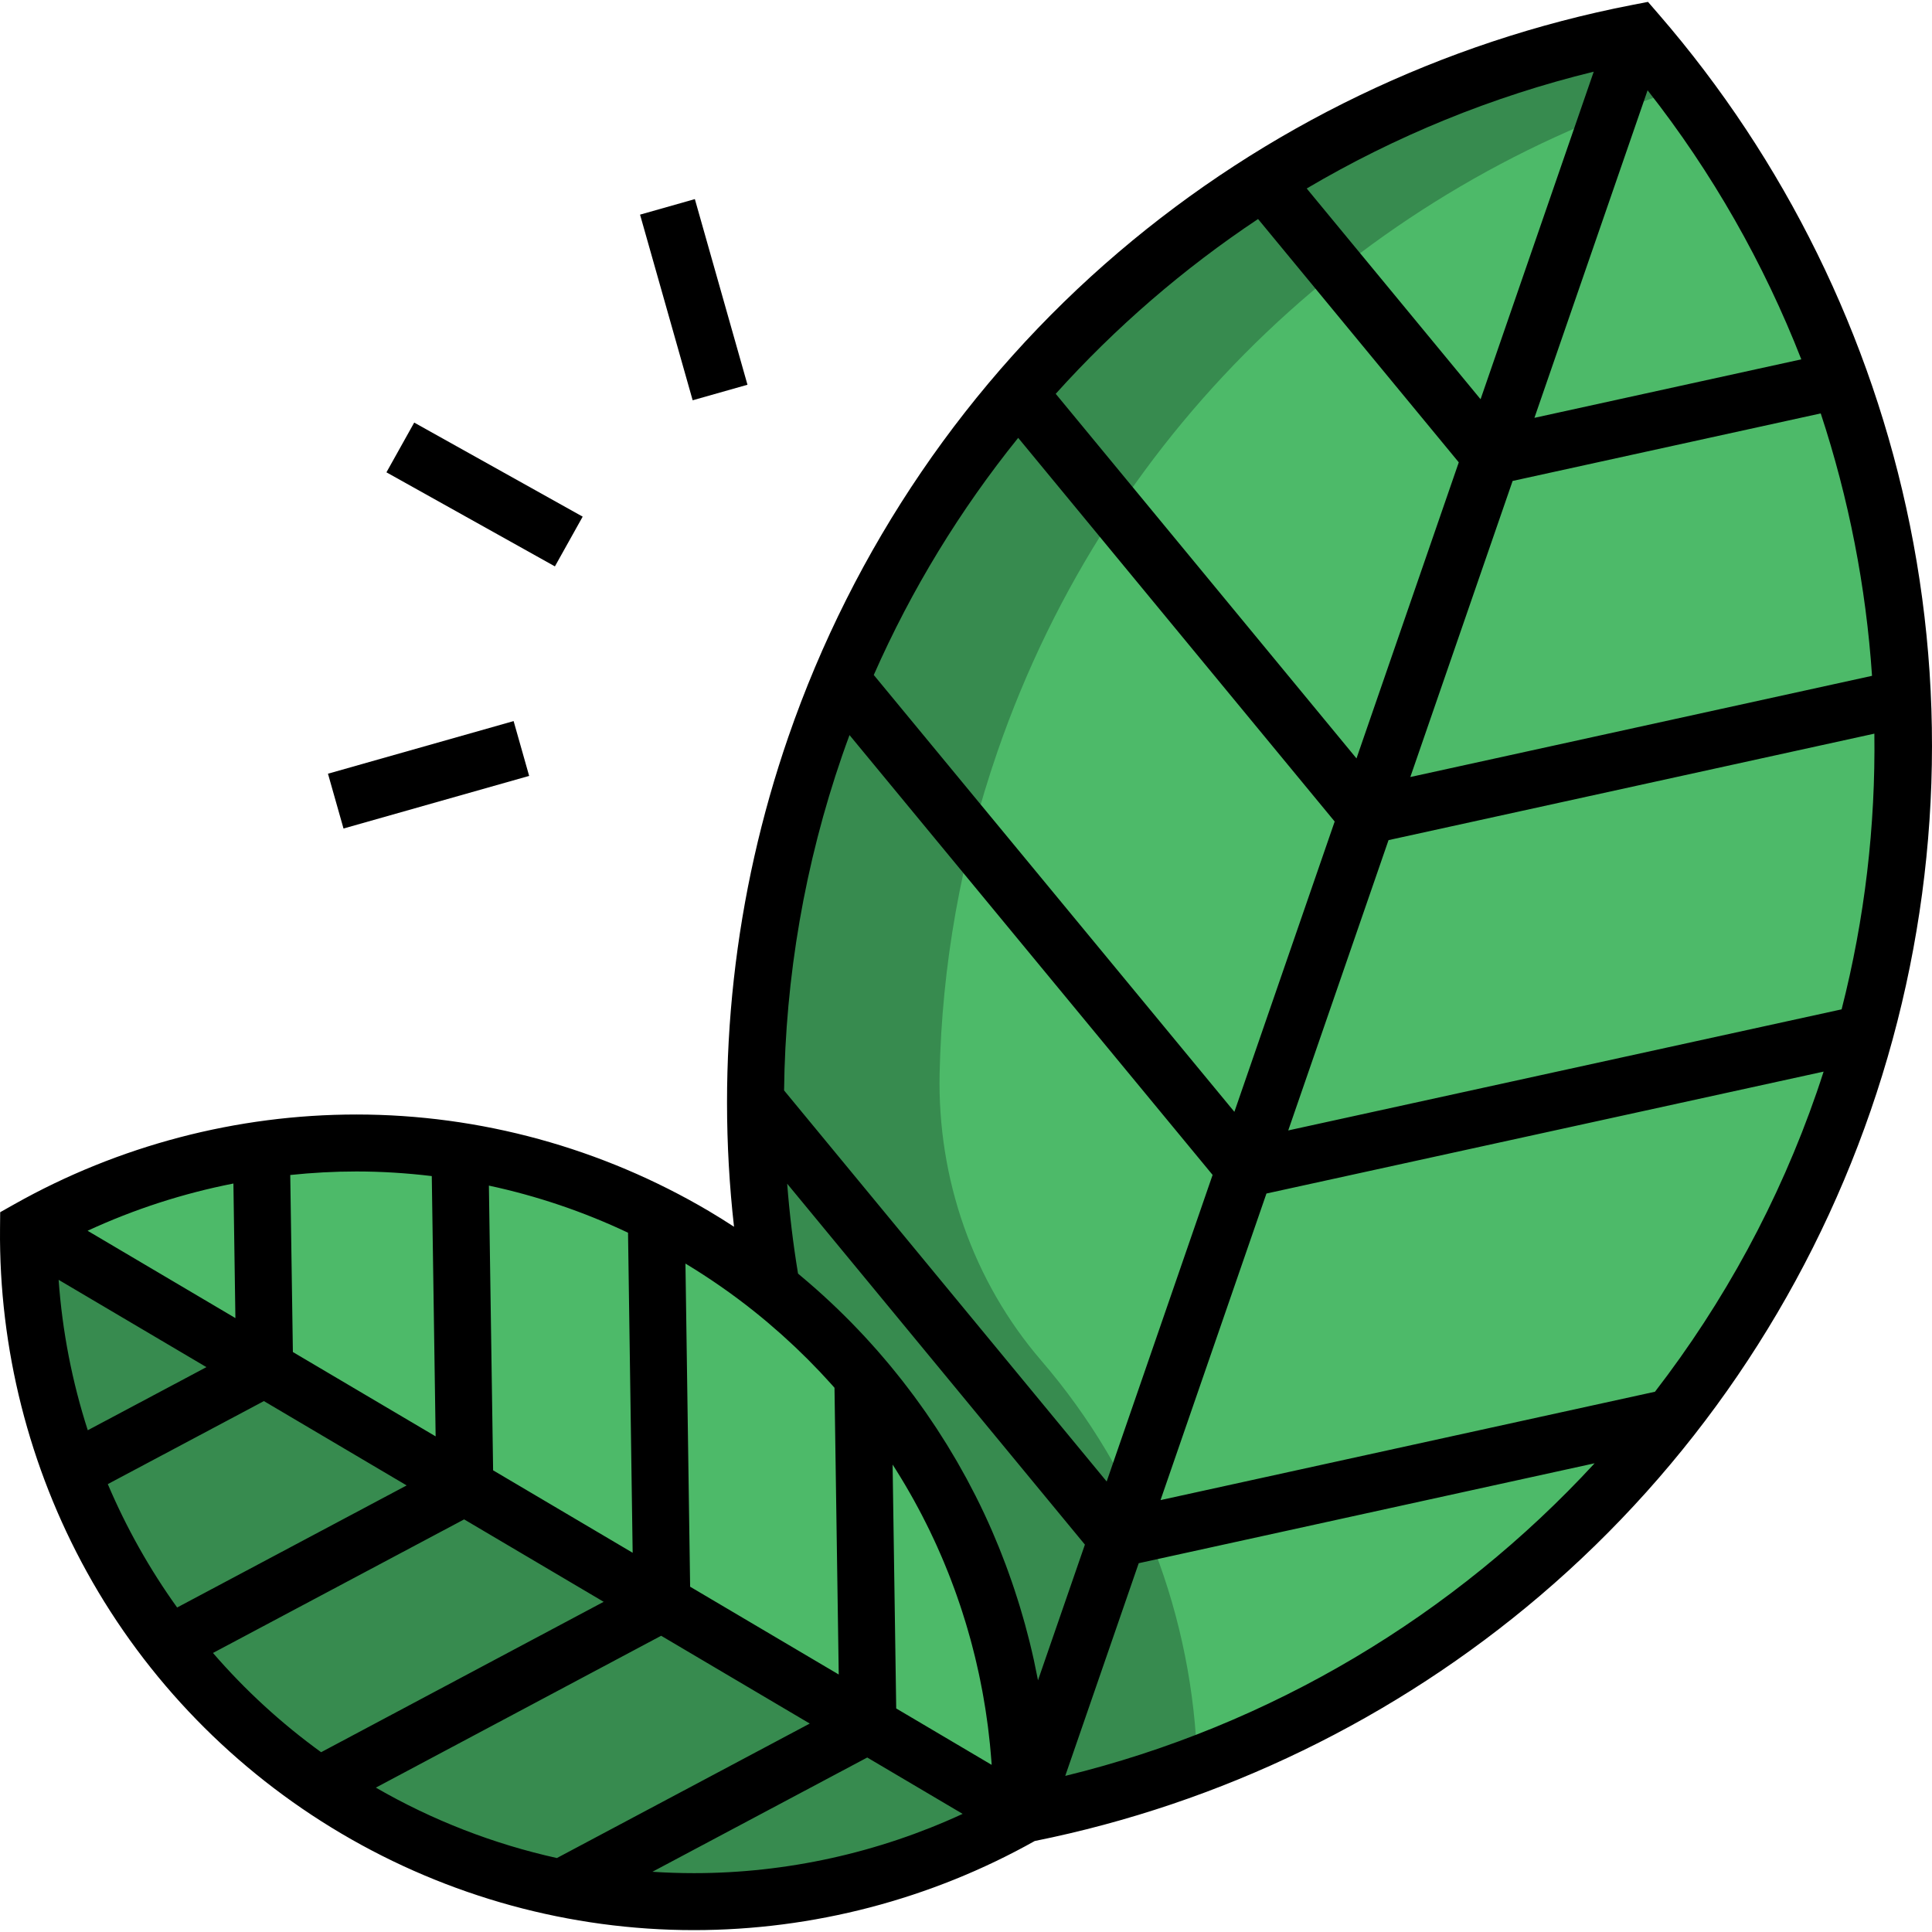
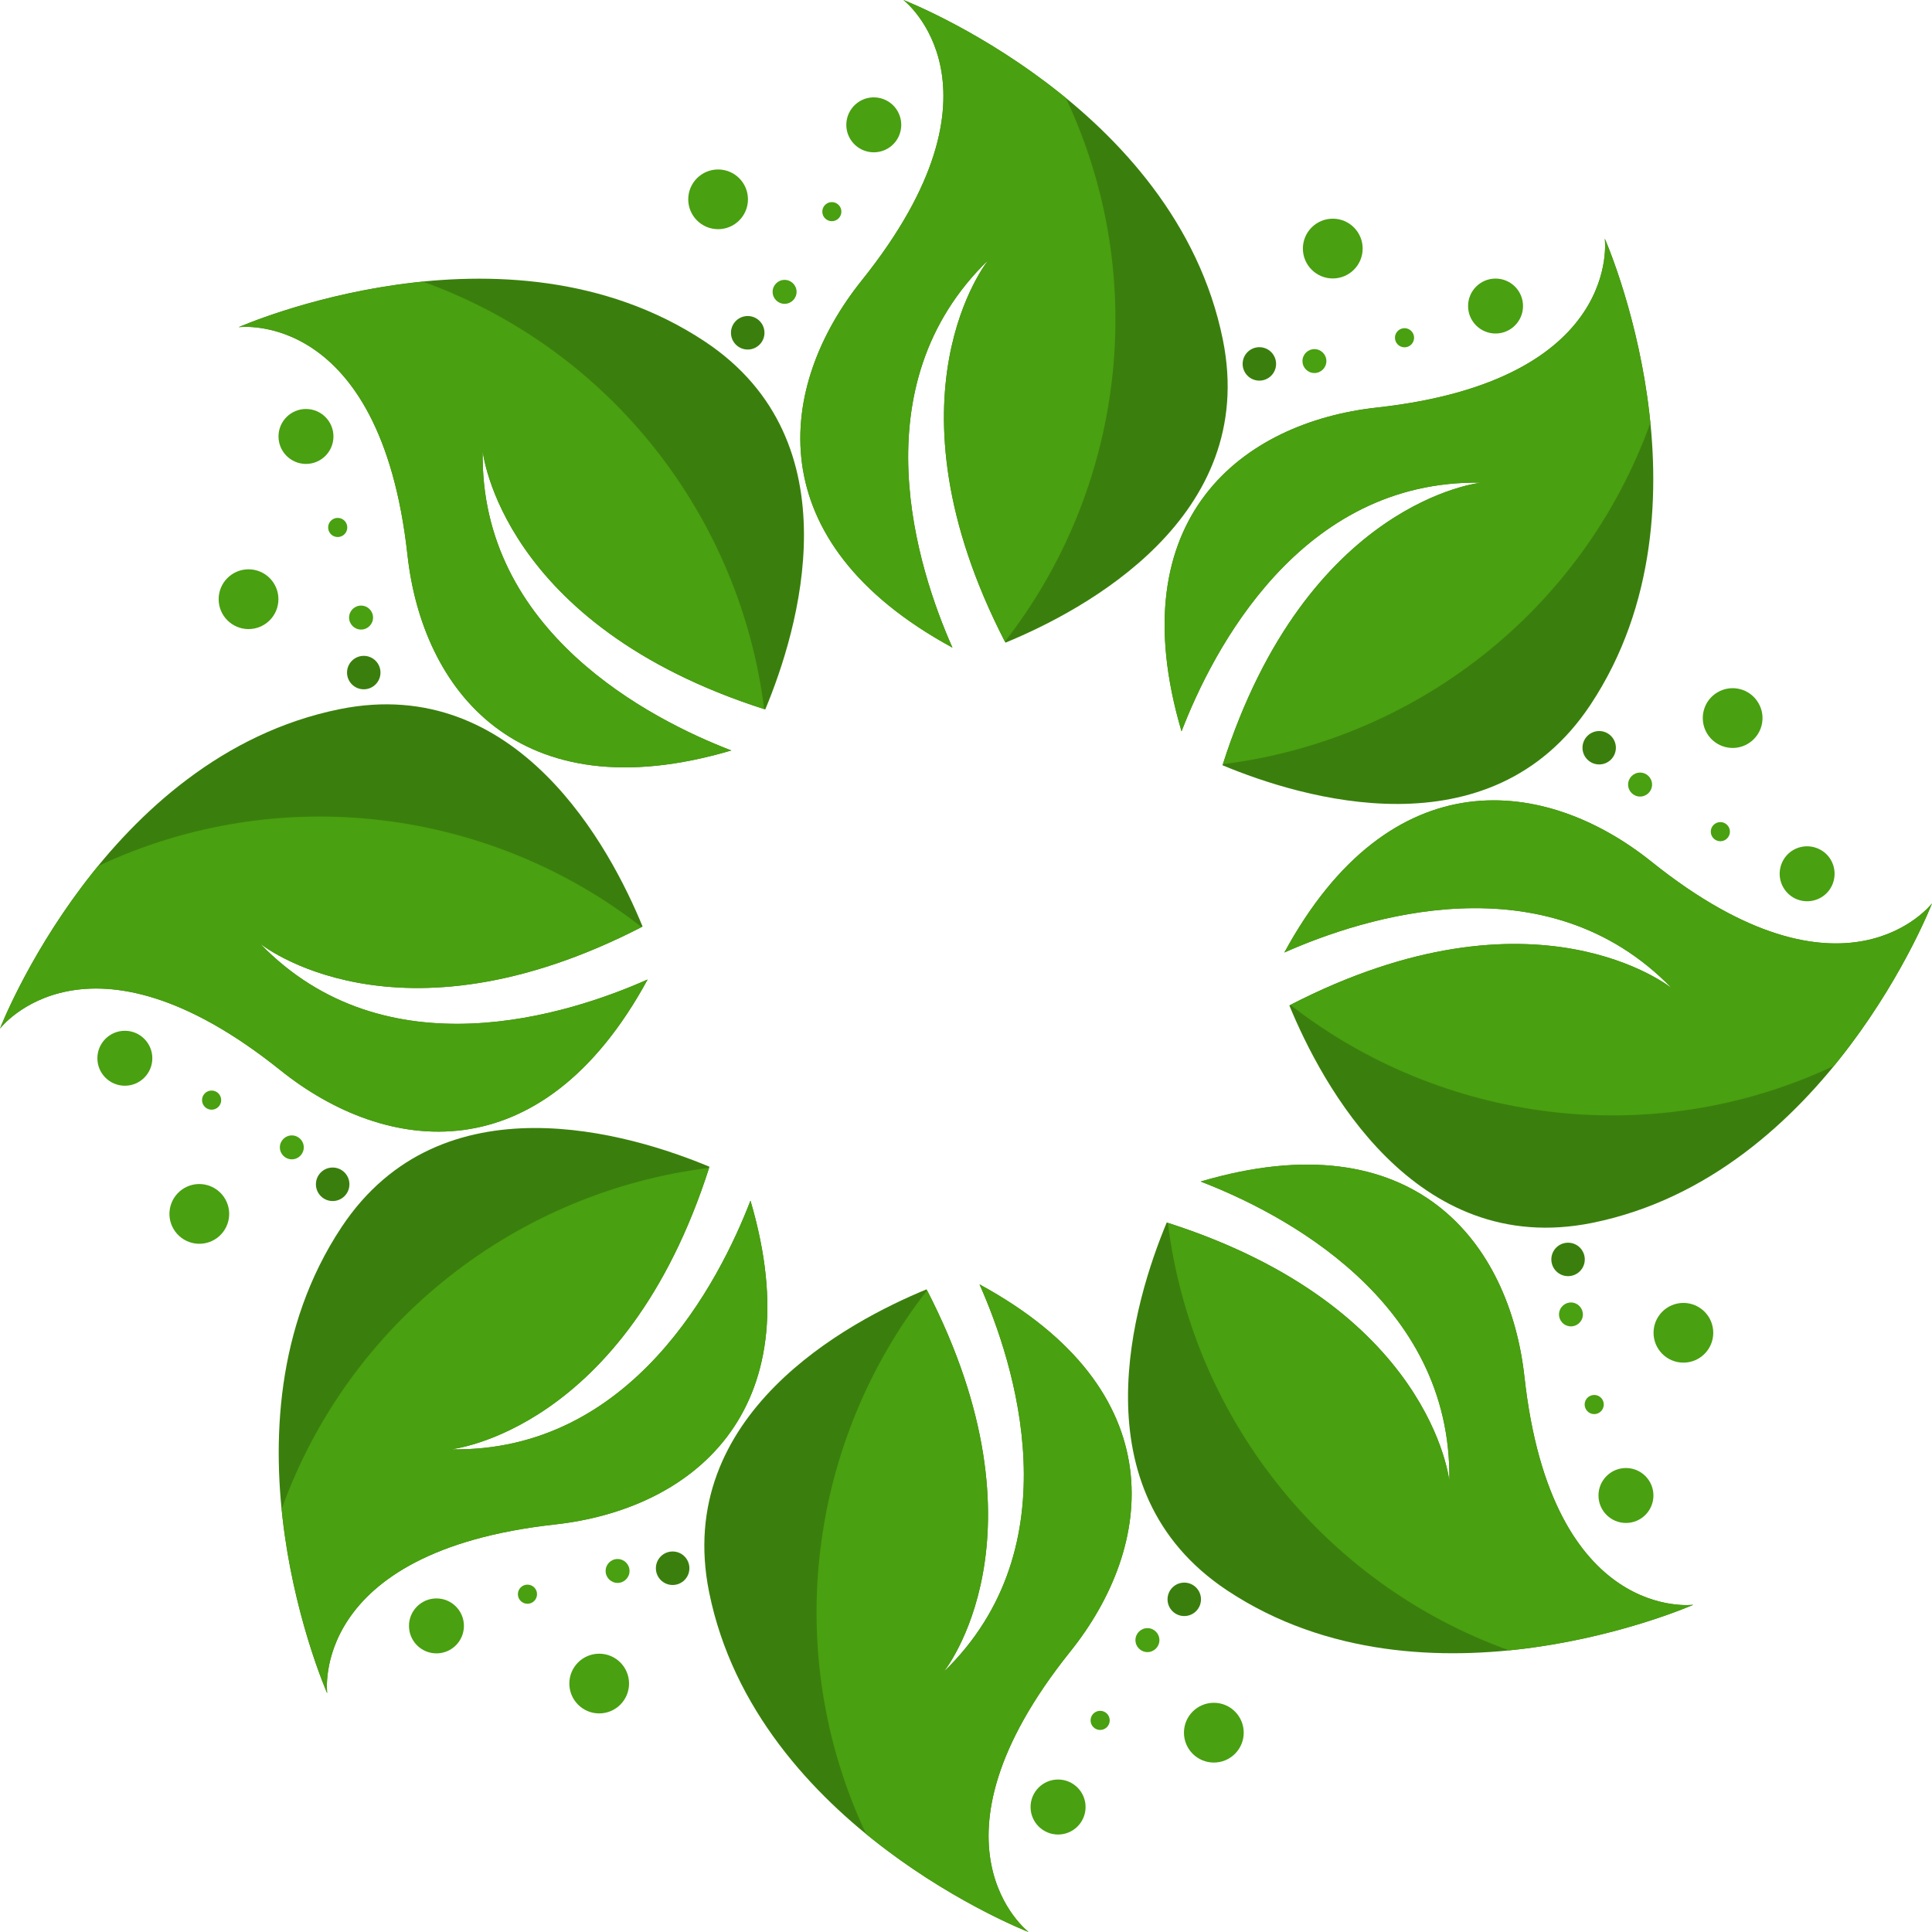
- <svg xmlns="http://www.w3.org/2000/svg" version="1.1" id="Capa_1" x="0px" y="0px" viewBox="0 0 512 512" style="enable-background:new 0 0 512 512;" xml:space="preserve">
+ <svg xmlns="http://www.w3.org/2000/svg" version="1.1" id="Layer_1" x="0px" y="0px" viewBox="0 0 504.123 504.123" style="enable-background:new 0 0 504.123 504.123;" xml:space="preserve">
+   <path style="fill:#3A7F0D;" d="M235.733,0c0,0,29.594,22.662-10.87,73.169c-22,27.427-27.475,68.017,23.662,95.815  c-9.082-20.48-24.639-68.277,9.389-101.155c0,0-28.861,35.415,4.435,99.864c20.543-8.444,66.111-32.689,56.737-79.045  C306.696,27.388,235.733,0,235.733,0z" />
+   <path style="fill:#49A010;" d="M262.215,167.416c30.901-39.66,38.187-94.46,15.927-141.816C256.922,8.2,235.725,0,235.725,0  s29.594,22.662-10.87,73.169c-22,27.427-27.475,68.017,23.662,95.815c-9.082-20.48-24.639-68.277,9.389-101.155  C257.914,67.828,229.148,103.14,262.215,167.416z" />
+   <circle style="fill:#3A7F0D;" cx="195.104" cy="86.835" r="4.372" />
  <g>
-     <path style="fill:#4DBA69;" d="M270.763,480.873c0.394-52.969-23.095-104.863-66.246-139.29c-6.4-5.107-13.226-9.837-20.479-14.121   c-56.237-33.222-123.384-31.67-176.482-1.777C7,386.615,38.047,446.174,94.283,479.396c56.237,33.222,123.384,31.67,176.482,1.777   C270.766,481.073,270.762,480.973,270.763,480.873z" />
-     <path style="fill:#4DBA69;" d="M433.887,8.742c-97.74,18.982-182.977,88.115-217.829,188.993   c-16.555,47.919-19.744,97.222-11.543,143.848c43.15,34.428,66.639,86.322,66.246,139.29l0.009,0.011   c97.74-18.982,182.977-88.115,217.829-188.993C523.451,191.013,499.067,84.009,433.887,8.742z" />
+     <circle style="fill:#49A010;" cx="204.729" cy="76.154" r="3.127" />
+     <circle style="fill:#49A010;" cx="187.376" cy="52.011" r="7.79" />
+     <circle style="fill:#49A010;" cx="217.056" cy="55.225" r="2.489" />
+     <path style="fill:#49A010;" d="M234.189,28.956c1.993,3.434,0.851,7.814-2.576,9.815c-3.419,1.985-7.806,0.843-9.807-2.584   c-1.993-3.403-0.835-7.798,2.576-9.799C227.793,24.387,232.196,25.537,234.189,28.956z" />
  </g>
+   <path style="fill:#3A7F0D;" d="M268.39,504.123c0,0-29.601-22.662,10.87-73.169c21.992-27.427,27.475-68.017-23.67-95.815  c9.09,20.48,24.647,68.261-9.381,101.14c0,0,28.853-35.399-4.435-99.848c-20.543,8.444-66.103,32.689-56.737,79.045  C197.427,476.735,268.39,504.123,268.39,504.123z" />
+   <path style="fill:#49A010;" d="M241.908,336.691c-30.909,39.66-38.187,94.476-15.935,141.816  c21.228,17.416,42.425,25.616,42.425,25.616s-29.601-22.662,10.87-73.169c21.992-27.427,27.475-68.017-23.67-95.815  c9.09,20.48,24.647,68.261-9.381,101.14C246.209,436.279,274.976,400.967,241.908,336.691z" />
+   <circle style="fill:#3A7F0D;" cx="309.012" cy="417.319" r="4.364" />
  <g>
-     <path style="fill:#378B4F;" d="M275.959,360.583c-18.135-21.063-27.546-48.275-26.951-76.064   c0.607-28.353,5.574-57.096,15.333-85.344c30.2-87.414,99.431-150.234,181.46-175.723c-3.805-5.025-7.776-9.932-11.914-14.711   c-97.74,18.982-182.977,88.115-217.829,188.993c-16.555,47.919-19.744,97.222-11.543,143.848   c43.15,34.428,66.639,86.322,66.246,139.29l0.009,0.011c15.895-3.087,31.456-7.509,46.527-13.169   C316.236,428.71,301.859,390.664,275.959,360.583z" />
-     <path style="fill:#378B4F;" d="M270.763,480.873L7.556,325.684C7,386.615,38.047,446.174,94.283,479.396   c56.237,33.222,123.384,31.67,176.482,1.777C270.766,481.073,270.762,480.973,270.763,480.873z" />
+     <circle style="fill:#49A010;" cx="299.402" cy="427.961" r="3.127" />
+     <circle style="fill:#49A010;" cx="316.731" cy="452.112" r="7.798" />
+     <circle style="fill:#49A010;" cx="287.067" cy="448.906" r="2.497" />
+     <circle style="fill:#49A010;" cx="276.086" cy="471.513" r="7.176" />
  </g>
-   <path d="M506.154,139.213C496.015,89.199,472.999,42.374,439.594,3.8l-2.859-3.301l-4.287,0.832  c-50.092,9.728-97.104,32.359-135.954,65.449c-40.027,34.092-70.308,78.522-87.571,128.489  c-14.419,41.739-19.318,86.27-14.401,129.833c-2.194-1.425-4.404-2.817-6.645-4.141c-28.356-16.751-60.661-25.606-93.42-25.606  c-31.675,0-63.006,8.213-90.605,23.75l-3.805,2.142l-0.04,4.367c-0.289,31.73,7.666,63.186,23.006,90.966  c15.807,28.625,39.124,52.594,67.429,69.316c28.354,16.75,60.66,25.604,93.42,25.606c0.004,0,0.003,0,0.007,0  c31.574,0,62.809-8.168,90.347-23.615c49.339-9.937,95.617-32.396,133.947-65.042c40.027-34.092,70.308-78.522,87.571-128.488  C512.997,244.39,516.6,190.742,506.154,139.213z M327.126,294.646l-95.568-115.77c10.014-22.732,22.942-43.821,38.273-62.841  l83.875,101.676L327.126,294.646z M436.629,23.924c17.187,21.866,30.823,45.935,40.736,71.308l-70.727,15.5L436.629,23.924z   M392.367,105.802l-46.075-55.852c23.46-13.843,49.045-24.362,76.065-30.955L392.367,105.802z M400.86,127.455l81.653-17.896  c7.426,22.518,11.997,45.897,13.594,69.543l-122.356,26.817L400.86,127.455z M333.398,58.043l53.193,64.482l-27.107,78.464  l-79.709-96.624C295.627,86.747,313.655,71.175,333.398,58.043z M223.194,200.199c0.625-1.809,1.274-3.605,1.935-5.396  l96.223,116.561l-28.07,81.249l-85.493-103.637C208.126,258.901,213.294,228.857,223.194,200.199z M237.506,452.759l-0.957-64.631  c0.283,0.441,0.571,0.879,0.849,1.323c0.451,0.716,0.892,1.438,1.332,2.16c0.364,0.599,0.73,1.197,1.086,1.801  c0.441,0.745,0.871,1.495,1.3,2.246c0.337,0.59,0.673,1.181,1.003,1.774c0.428,0.772,0.846,1.549,1.262,2.327  c0.312,0.584,0.623,1.168,0.928,1.754c0.415,0.798,0.819,1.601,1.221,2.407c0.287,0.575,0.572,1.15,0.853,1.728  c0.4,0.826,0.791,1.657,1.178,2.489c0.263,0.566,0.523,1.132,0.779,1.701c0.384,0.853,0.76,1.708,1.129,2.568  c0.24,0.557,0.477,1.115,0.711,1.675c0.367,0.88,0.727,1.762,1.079,2.648c0.217,0.547,0.431,1.093,0.643,1.642  c0.349,0.906,0.691,1.815,1.025,2.728c0.196,0.535,0.389,1.073,0.579,1.611c0.33,0.932,0.653,1.866,0.966,2.804  c0.176,0.526,0.348,1.055,0.519,1.584c0.308,0.954,0.611,1.911,0.902,2.872c0.158,0.52,0.311,1.042,0.464,1.564  c0.286,0.975,0.566,1.953,0.834,2.935c0.14,0.512,0.275,1.028,0.411,1.542c0.262,0.995,0.518,1.994,0.763,2.995  c0.124,0.507,0.242,1.017,0.36,1.526c0.237,1.013,0.469,2.027,0.687,3.046c0.109,0.506,0.21,1.016,0.315,1.523  c0.21,1.025,0.416,2.05,0.607,3.081c0.095,0.51,0.182,1.023,0.272,1.534c0.182,1.032,0.36,2.064,0.523,3.101  c0.082,0.52,0.155,1.043,0.232,1.565c0.152,1.03,0.302,2.06,0.435,3.095c0.07,0.544,0.131,1.09,0.195,1.636  c0.121,1.016,0.241,2.03,0.344,3.05c0.058,0.58,0.106,1.163,0.159,1.743c0.09,0.988,0.179,1.976,0.253,2.968  c0.02,0.277,0.033,0.556,0.052,0.832L237.506,452.759z M130.68,389.652l-1.118-75.454c12.694,2.719,25.07,6.902,36.872,12.483  l1.227,84.818L130.68,389.652z M54.705,362.305L23.259,379.03c-4.134-12.823-6.753-26.199-7.721-39.862L54.705,362.305z   M23.21,326.164c12.342-5.708,25.329-9.907,38.646-12.519l0.527,35.661L23.21,326.164z M69.937,371.303l37.831,22.349  l-60.827,32.351c-7.306-10.185-13.473-21.156-18.374-32.699L69.937,371.303z M214.594,456.759l-67.012,35.641  c-16.762-3.716-32.955-9.988-47.978-18.66l75.607-40.246L214.594,456.759z M275.078,445.304c-0.033-0.178-0.068-0.356-0.103-0.533  c-0.267-1.386-0.552-2.768-0.849-4.148c-0.045-0.211-0.086-0.424-0.131-0.635c-0.349-1.589-0.721-3.173-1.111-4.753  c-0.121-0.489-0.254-0.976-0.378-1.464c-0.279-1.091-0.561-2.181-0.86-3.267c-0.165-0.601-0.341-1.199-0.512-1.799  c-0.278-0.971-0.558-1.942-0.852-2.908c-0.192-0.634-0.393-1.266-0.592-1.898c-0.293-0.93-0.592-1.858-0.899-2.783  c-0.213-0.64-0.43-1.279-0.649-1.917c-0.317-0.92-0.642-1.836-0.974-2.75c-0.226-0.625-0.453-1.25-0.686-1.873  c-0.351-0.939-0.716-1.872-1.082-2.805c-0.23-0.586-0.458-1.174-0.694-1.757c-0.414-1.019-0.841-2.031-1.273-3.042  c-0.207-0.486-0.408-0.975-0.619-1.46c-0.651-1.491-1.319-2.973-2.01-4.445c-0.731-1.558-1.486-3.105-2.262-4.641  c-0.252-0.499-0.519-0.99-0.776-1.488c-0.533-1.032-1.064-2.065-1.616-3.087c-0.32-0.592-0.656-1.174-0.982-1.761  c-0.509-0.918-1.016-1.838-1.541-2.747c-0.358-0.62-0.733-1.231-1.098-1.847c-0.513-0.865-1.023-1.731-1.551-2.588  c-0.391-0.634-0.796-1.258-1.194-1.887c-0.522-0.825-1.043-1.654-1.578-2.471c-0.419-0.638-0.851-1.267-1.276-1.9  c-0.535-0.795-1.069-1.592-1.616-2.379c-0.443-0.636-0.898-1.263-1.349-1.893c-0.552-0.771-1.101-1.542-1.664-2.304  c-0.466-0.63-0.942-1.252-1.415-1.876c-0.567-0.748-1.133-1.496-1.712-2.234c-0.488-0.623-0.985-1.238-1.481-1.855  c-0.583-0.725-1.166-1.449-1.758-2.166c-0.509-0.615-1.028-1.223-1.546-1.831c-0.597-0.702-1.196-1.403-1.803-2.096  c-0.53-0.605-1.069-1.203-1.607-1.802c-0.613-0.681-1.229-1.361-1.852-2.033c-0.549-0.592-1.104-1.177-1.661-1.76  c-0.63-0.661-1.263-1.321-1.902-1.973c-0.569-0.579-1.141-1.152-1.717-1.723c-0.644-0.639-1.291-1.274-1.945-1.903  c-0.588-0.567-1.181-1.128-1.776-1.686c-0.658-0.618-1.321-1.23-1.988-1.838c-0.605-0.551-1.213-1.097-1.826-1.64  c-0.675-0.598-1.356-1.191-2.039-1.779c-0.62-0.532-1.242-1.062-1.868-1.585c-0.308-0.258-0.609-0.523-0.918-0.779  c-1.306-7.899-2.259-15.848-2.876-23.82l78.899,95.645L275.078,445.304z M199.808,347.484c1.254,1.001,2.492,2.018,3.713,3.05  c0.409,0.345,0.804,0.701,1.208,1.049c0.805,0.693,1.613,1.385,2.404,2.092c0.473,0.423,0.932,0.857,1.399,1.283  c0.707,0.646,1.417,1.288,2.111,1.945c0.495,0.468,0.977,0.948,1.466,1.421c0.648,0.627,1.3,1.251,1.937,1.888  c0.506,0.506,0.999,1.024,1.499,1.536c0.602,0.617,1.209,1.232,1.801,1.857c0.506,0.535,0.999,1.081,1.498,1.622  c0.567,0.616,1.138,1.228,1.695,1.851c0.206,0.23,0.406,0.467,0.611,0.699l1.124,75.985l-39.383-23.266l-1.239-85.64  C187.939,338.655,194.045,342.884,199.808,347.484z M114.426,311.674l1.021,68.978l-37.831-22.349l-0.696-46.919  c5.817-0.607,11.669-0.933,17.535-0.933C101.147,310.453,107.812,310.879,114.426,311.674z M56.439,438.052L123,402.651  l36.98,21.846l-74.877,39.857C74.486,456.666,64.884,447.824,56.439,438.052z M183.864,496.404c-3.666,0-7.323-0.126-10.971-0.365  l56.934-30.281l25.284,14.936c-22.269,10.3-46.64,15.711-71.24,15.711C183.868,496.404,183.865,496.404,183.864,496.404z   M282.3,470.632l19.473-56.367l120.819-26.479C385.446,428.077,336.79,457.337,282.3,470.632z M438.589,368.824l-131.038,28.719  l28.07-81.248l147.654-32.308c-0.586,1.817-1.185,3.63-1.809,5.439C471.451,318.413,456.85,345.141,438.589,368.824z   M488.047,267.488l-146.651,32.089l26.579-76.935l128.751-28.219C497.048,218.85,494.2,243.422,488.047,267.488z" />
-   <rect x="102.847" y="123.491" transform="matrix(-0.8731 -0.4875 0.4875 -0.8731 176.6501 308.0565)" width="51.134" height="15.097" />
-   <rect x="158.287" y="71.872" transform="matrix(-0.2727 -0.9621 0.9621 -0.2727 157.5804 277.9655)" width="51.134" height="15.098" />
-   <rect x="106.024" y="179.765" transform="matrix(-0.2727 -0.9621 0.9621 -0.2727 -53.0056 370.5944)" width="15.098" height="51.135" />
+   <path style="fill:#3A7F0D;" d="M418.745,62.275c0,0,4.907,36.951-59.431,44.064c-34.942,3.828-67.513,28.664-51.011,84.496  c8.05-20.921,30.846-65.709,78.155-64.89c0,0-45.442,4.632-67.466,73.736c20.504,8.554,69.853,23.631,96.004-15.77  C449.56,131.828,418.745,62.275,418.745,62.275z" />
+   <path style="fill:#49A010;" d="M319.094,199.396c49.892-6.199,93.791-39.802,111.537-89.033  c-2.702-27.309-11.886-48.089-11.886-48.089s4.907,36.951-59.431,44.064c-34.942,3.828-67.513,28.664-51.011,84.496  c8.05-20.921,30.846-65.709,78.155-64.89C386.458,125.936,341.157,130.568,319.094,199.396z" />
+   <circle style="fill:#3A7F0D;" cx="328.609" cy="94.956" r="4.364" />
+   <g>
+     <circle style="fill:#49A010;" cx="342.977" cy="94.216" r="3.119" />
+     <circle style="fill:#49A010;" cx="347.766" cy="64.859" r="7.798" />
+     <path style="fill:#49A010;" d="M368.9,88.757c-0.347,1.339-1.717,2.135-3.04,1.788c-1.339-0.354-2.135-1.709-1.788-3.064   c0.354-1.308,1.709-2.111,3.041-1.772C368.443,86.063,369.254,87.434,368.9,88.757z" />
+     <circle style="fill:#49A010;" cx="390.239" cy="79.856" r="7.168" />
+   </g>
+   <path style="fill:#3A7F0D;" d="M85.378,441.832c0,0-4.915-36.935,59.424-44.048c34.942-3.844,67.521-28.664,51.019-84.496  c-8.058,20.905-30.846,65.709-78.155,64.89c0,0,45.442-4.632,67.458-73.736c-20.496-8.57-69.853-23.631-96.004,15.754  C54.563,372.295,85.378,441.832,85.378,441.832z" />
+   <path style="fill:#49A010;" d="M185.029,304.727c-49.892,6.199-93.798,39.802-111.537,89.017  c2.71,27.325,11.886,48.089,11.886,48.089s-4.915-36.943,59.424-44.048c34.942-3.844,67.521-28.664,51.019-84.496  c-8.058,20.905-30.846,65.709-78.155,64.89C117.665,378.187,162.966,373.555,185.029,304.727z" />
+   <circle style="fill:#3A7F0D;" cx="175.514" cy="409.206" r="4.372" />
+   <g>
+     <circle style="fill:#49A010;" cx="161.146" cy="409.915" r="3.119" />
+     <circle style="fill:#49A010;" cx="156.349" cy="439.296" r="7.79" />
+     <circle style="fill:#49A010;" cx="137.633" cy="415.98" r="2.497" />
+     <circle style="fill:#49A010;" cx="113.885" cy="424.251" r="7.168" />
+   </g>
+   <path style="fill:#3A7F0D;" d="M504.123,235.725c0,0-22.662,29.601-73.177-10.862c-27.427-22-68.009-27.475-95.815,23.678  c20.488-9.106,68.277-24.647,101.148,9.366c0,0-35.399-28.861-99.848,4.443c8.444,20.535,32.689,66.111,79.045,56.737  C476.727,306.696,504.123,235.725,504.123,235.725z" />
+   <path style="fill:#49A010;" d="M336.699,262.215c39.66,30.893,94.452,38.187,141.816,15.919  c17.4-21.213,25.608-42.409,25.608-42.409s-22.662,29.601-73.177-10.862c-27.427-22-68.009-27.475-95.815,23.678  c20.488-9.106,68.277-24.647,101.148,9.366C436.279,257.906,400.951,229.155,336.699,262.215z" />
+   <circle style="fill:#3A7F0D;" cx="417.28" cy="195.111" r="4.356" />
+   <g>
+     <circle style="fill:#49A010;" cx="427.953" cy="204.721" r="3.127" />
+     <path style="fill:#49A010;" d="M456.042,194.095c-3.718,2.182-8.476,0.922-10.665-2.788c-2.166-3.742-0.922-8.507,2.788-10.665   c3.718-2.182,8.483-0.937,10.658,2.788C461.013,187.14,459.76,191.905,456.042,194.095z" />
+     <circle style="fill:#49A010;" cx="448.898" cy="217.009" r="2.497" />
+     <path style="fill:#49A010;" d="M475.152,234.197c-3.434,1.985-7.798,0.843-9.799-2.584c-1.993-3.403-0.851-7.814,2.568-9.815   c3.419-1.985,7.814-0.827,9.807,2.568C479.72,227.801,478.578,232.204,475.152,234.197z" />
+   </g>
+   <path style="fill:#3A7F0D;" d="M0,268.383c0,0,22.654-29.601,73.169,10.878c27.412,21.984,68.017,27.475,95.815-23.678  c-20.48,9.106-68.277,24.647-101.14-9.381c0,0,35.399,28.861,99.832-4.427c-8.428-20.551-32.673-66.111-79.029-56.737  C27.388,197.427,0,268.383,0,268.383z" />
+   <path style="fill:#49A010;" d="M167.416,241.892c-39.66-30.893-94.46-38.172-141.816-15.911C8.2,247.217,0,268.383,0,268.383  s22.654-29.601,73.169,10.878c27.412,21.984,68.017,27.475,95.815-23.678c-20.48,9.106-68.277,24.647-101.14-9.381  C67.844,246.201,103.148,274.983,167.416,241.892z" />
+   <circle style="fill:#3A7F0D;" cx="86.804" cy="309.02" r="4.372" />
+   <g>
+     <circle style="fill:#49A010;" cx="76.146" cy="299.386" r="3.119" />
+     <path style="fill:#49A010;" d="M48.073,310.012c3.718-2.166,8.483-0.906,10.665,2.812c2.166,3.71,0.922,8.476-2.788,10.65   c-3.718,2.182-8.483,0.922-10.665-2.788C43.095,316.967,44.363,312.202,48.073,310.012z" />
+     <circle style="fill:#49A010;" cx="55.217" cy="287.059" r="2.497" />
+     <circle style="fill:#49A010;" cx="32.579" cy="276.133" r="7.168" />
+   </g>
+   <path style="fill:#3A7F0D;" d="M441.84,418.737c0,0-36.943,4.907-44.056-59.431c-3.836-34.942-28.664-67.505-84.496-51.003  c20.913,8.042,65.709,30.846,64.89,78.155c0,0-4.632-45.45-73.736-67.474c-8.562,20.512-23.639,69.86,15.77,96.012  C372.295,449.552,441.84,418.737,441.84,418.737z" />
+   <path style="fill:#49A010;" d="M304.727,319.094c6.199,49.892,39.802,93.783,89.017,111.537  c27.309-2.71,48.096-11.894,48.096-11.894s-36.943,4.907-44.056-59.431c-3.836-34.942-28.664-67.505-84.496-51.003  c20.913,8.042,65.709,30.846,64.89,78.155C378.187,386.458,373.547,341.157,304.727,319.094z" />
+   <circle style="fill:#3A7F0D;" cx="409.159" cy="328.625" r="4.364" />
+   <g>
+     <path style="fill:#49A010;" d="M409.12,345.986c-1.67-0.433-2.655-2.135-2.221-3.781c0.433-1.678,2.135-2.678,3.789-2.245   c1.67,0.449,2.678,2.135,2.237,3.828C412.475,345.435,410.782,346.443,409.12,345.986z" />
+     <circle style="fill:#49A010;" cx="439.257" cy="347.766" r="7.79" />
+     <path style="fill:#49A010;" d="M415.358,368.908c-1.339-0.354-2.127-1.725-1.796-3.048c0.362-1.339,1.725-2.135,3.072-1.788   c1.315,0.354,2.111,1.709,1.764,3.033C418.06,368.443,416.681,369.262,415.358,368.908z" />
+     <circle style="fill:#49A010;" cx="424.267" cy="390.223" r="7.168" />
+   </g>
+   <path style="fill:#3A7F0D;" d="M62.283,85.37c0,0,36.935-4.907,44.04,59.431c3.844,34.942,28.68,67.521,84.504,51.019  c-20.913-8.042-65.701-30.846-64.882-78.155c0,0,4.632,45.434,73.736,67.458c8.554-20.496,23.631-69.86-15.762-96.012  C131.828,54.556,62.283,85.37,62.283,85.37z" />
+   <path style="fill:#49A010;" d="M199.396,185.029c-6.199-49.892-39.81-93.798-89.033-111.537  C83.046,76.201,62.283,85.37,62.283,85.37s36.935-4.907,44.04,59.431c3.844,34.942,28.68,67.521,84.504,51.019  c-20.913-8.042-65.701-30.846-64.882-78.155C125.936,117.665,130.56,162.966,199.396,185.029z" />
+   <circle style="fill:#3A7F0D;" cx="94.917" cy="175.498" r="4.364" />
+   <g>
+     <circle style="fill:#49A010;" cx="94.216" cy="161.146" r="3.127" />
+     <circle style="fill:#49A010;" cx="64.851" cy="156.349" r="7.798" />
+     <circle style="fill:#49A010;" cx="88.119" cy="137.633" r="2.497" />
+     <circle style="fill:#49A010;" cx="79.84" cy="113.885" r="7.168" />
+   </g>
  <g>
</g>
  <g>
</g>
  <g>
</g>
  <g>
</g>
  <g>
</g>
  <g>
</g>
  <g>
</g>
  <g>
</g>
  <g>
</g>
  <g>
</g>
  <g>
</g>
  <g>
</g>
  <g>
</g>
  <g>
</g>
  <g>
</g>
</svg>
